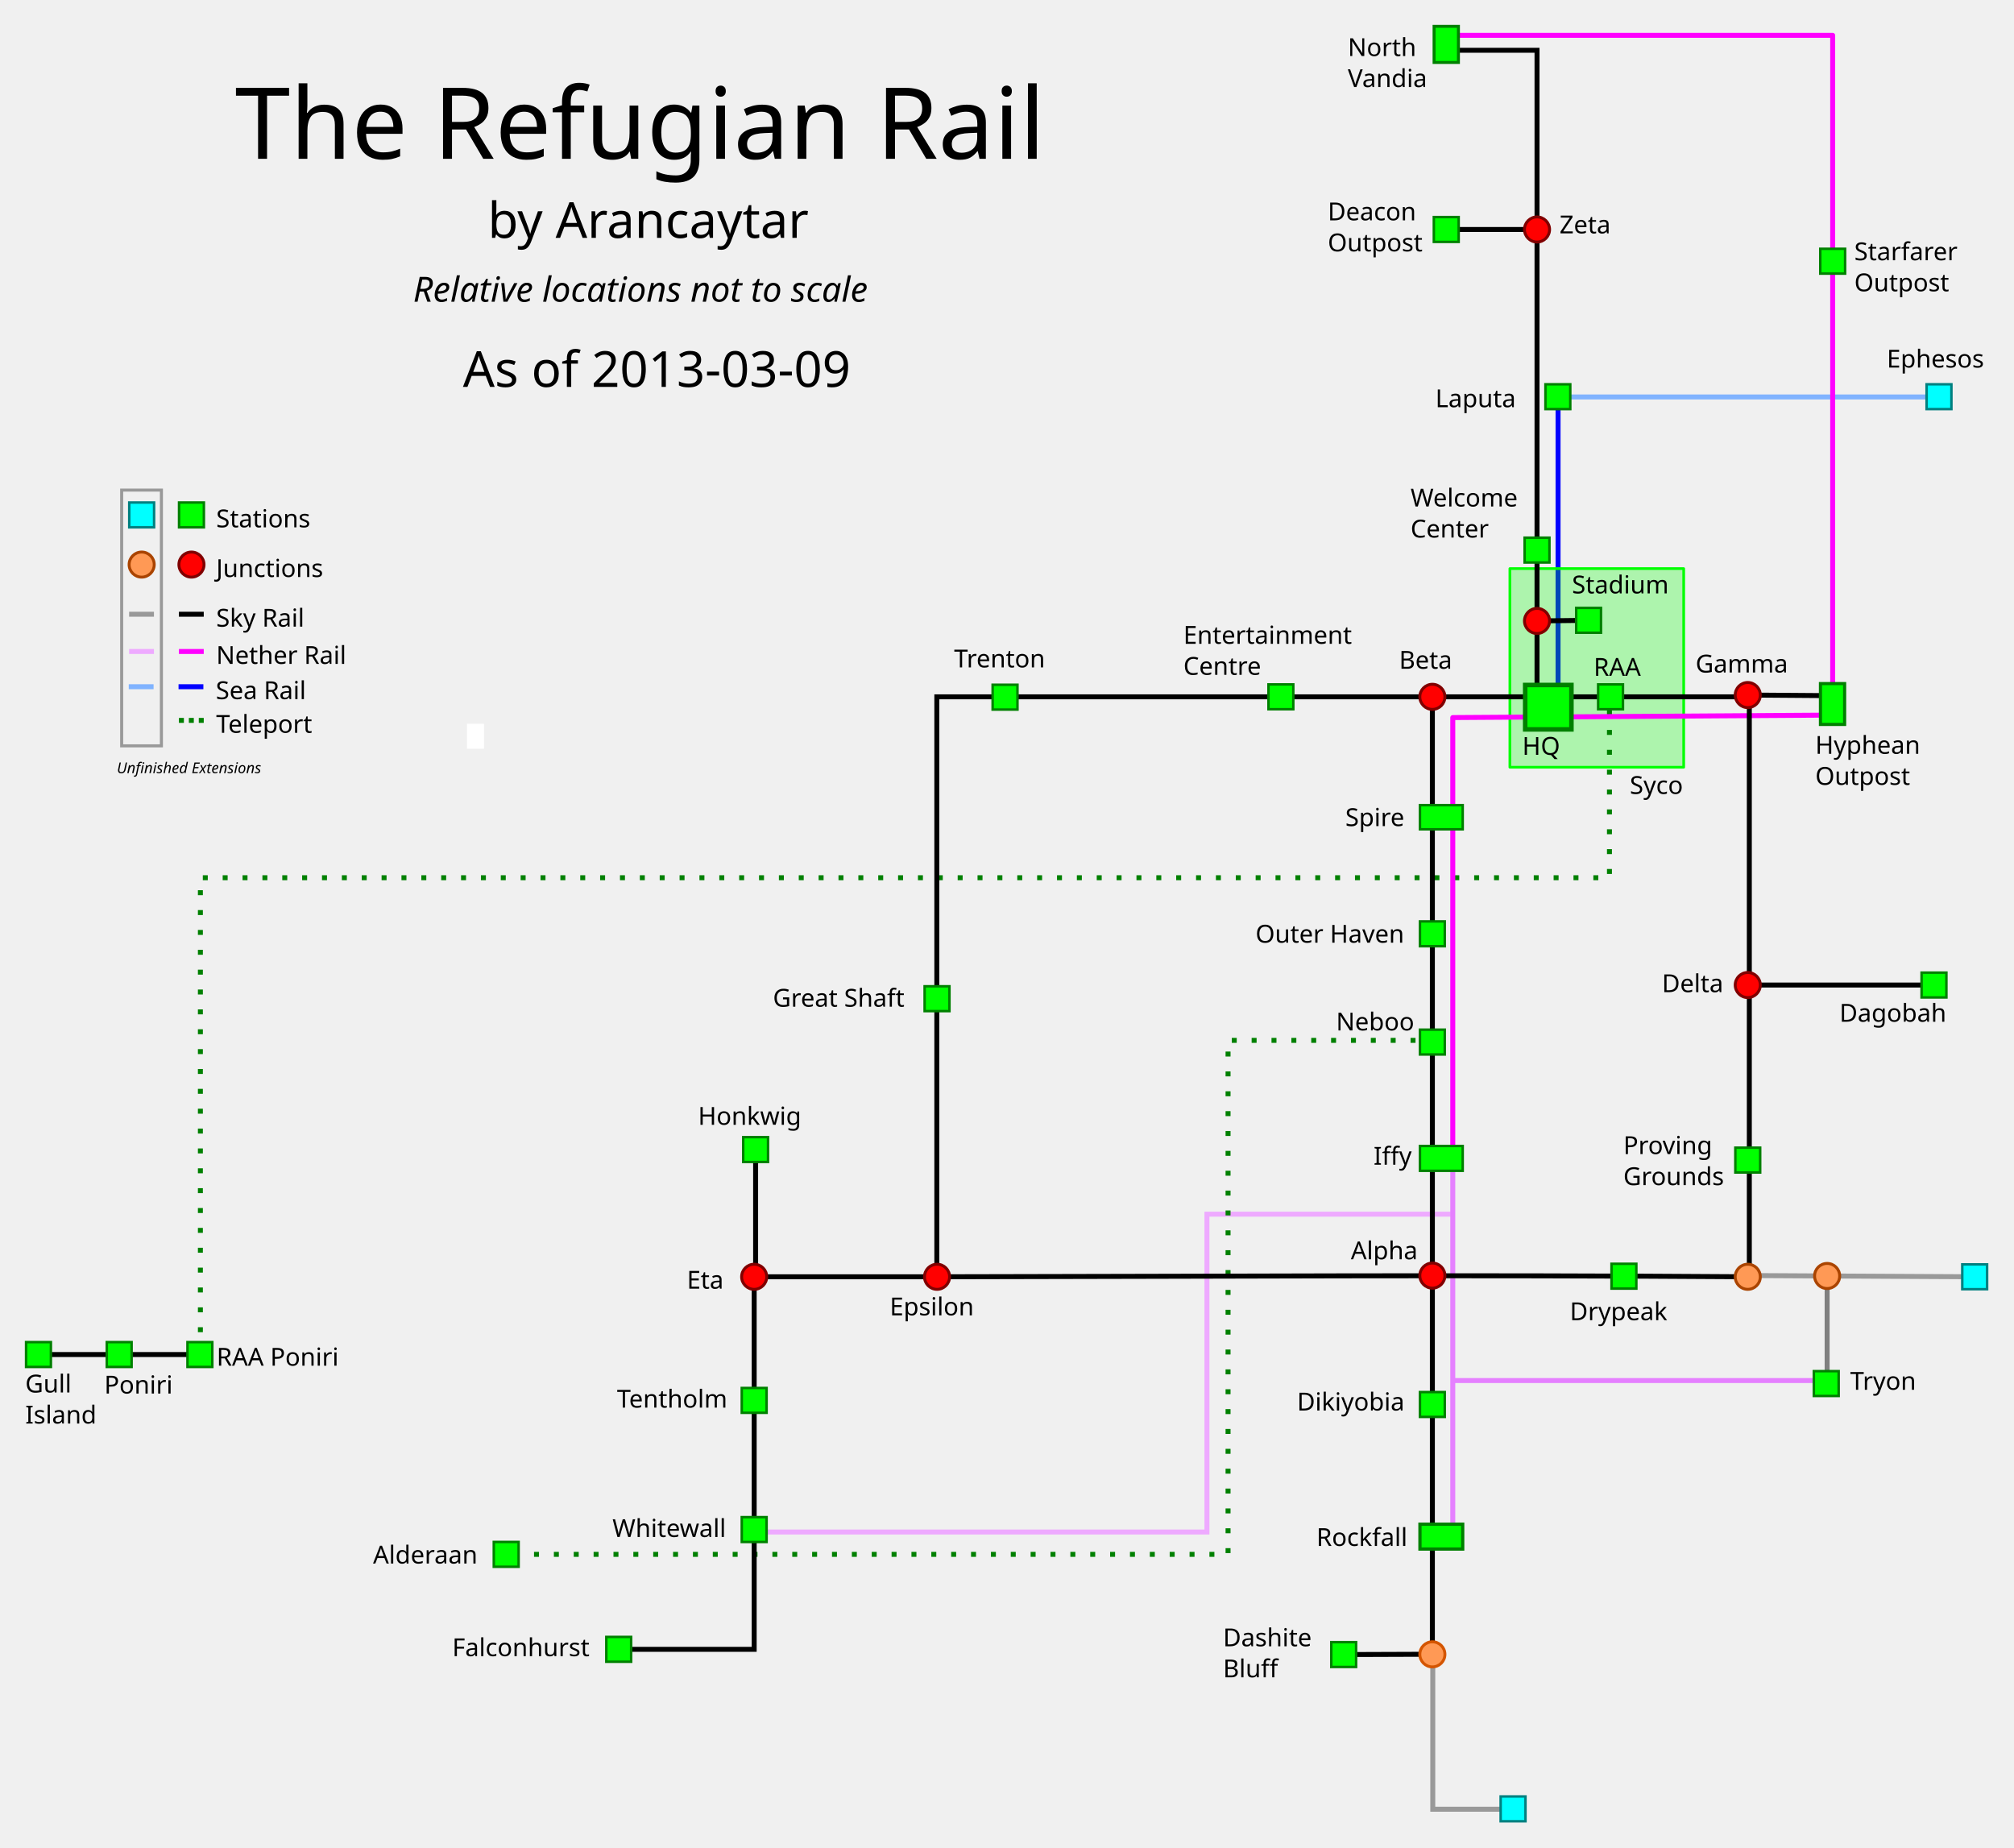
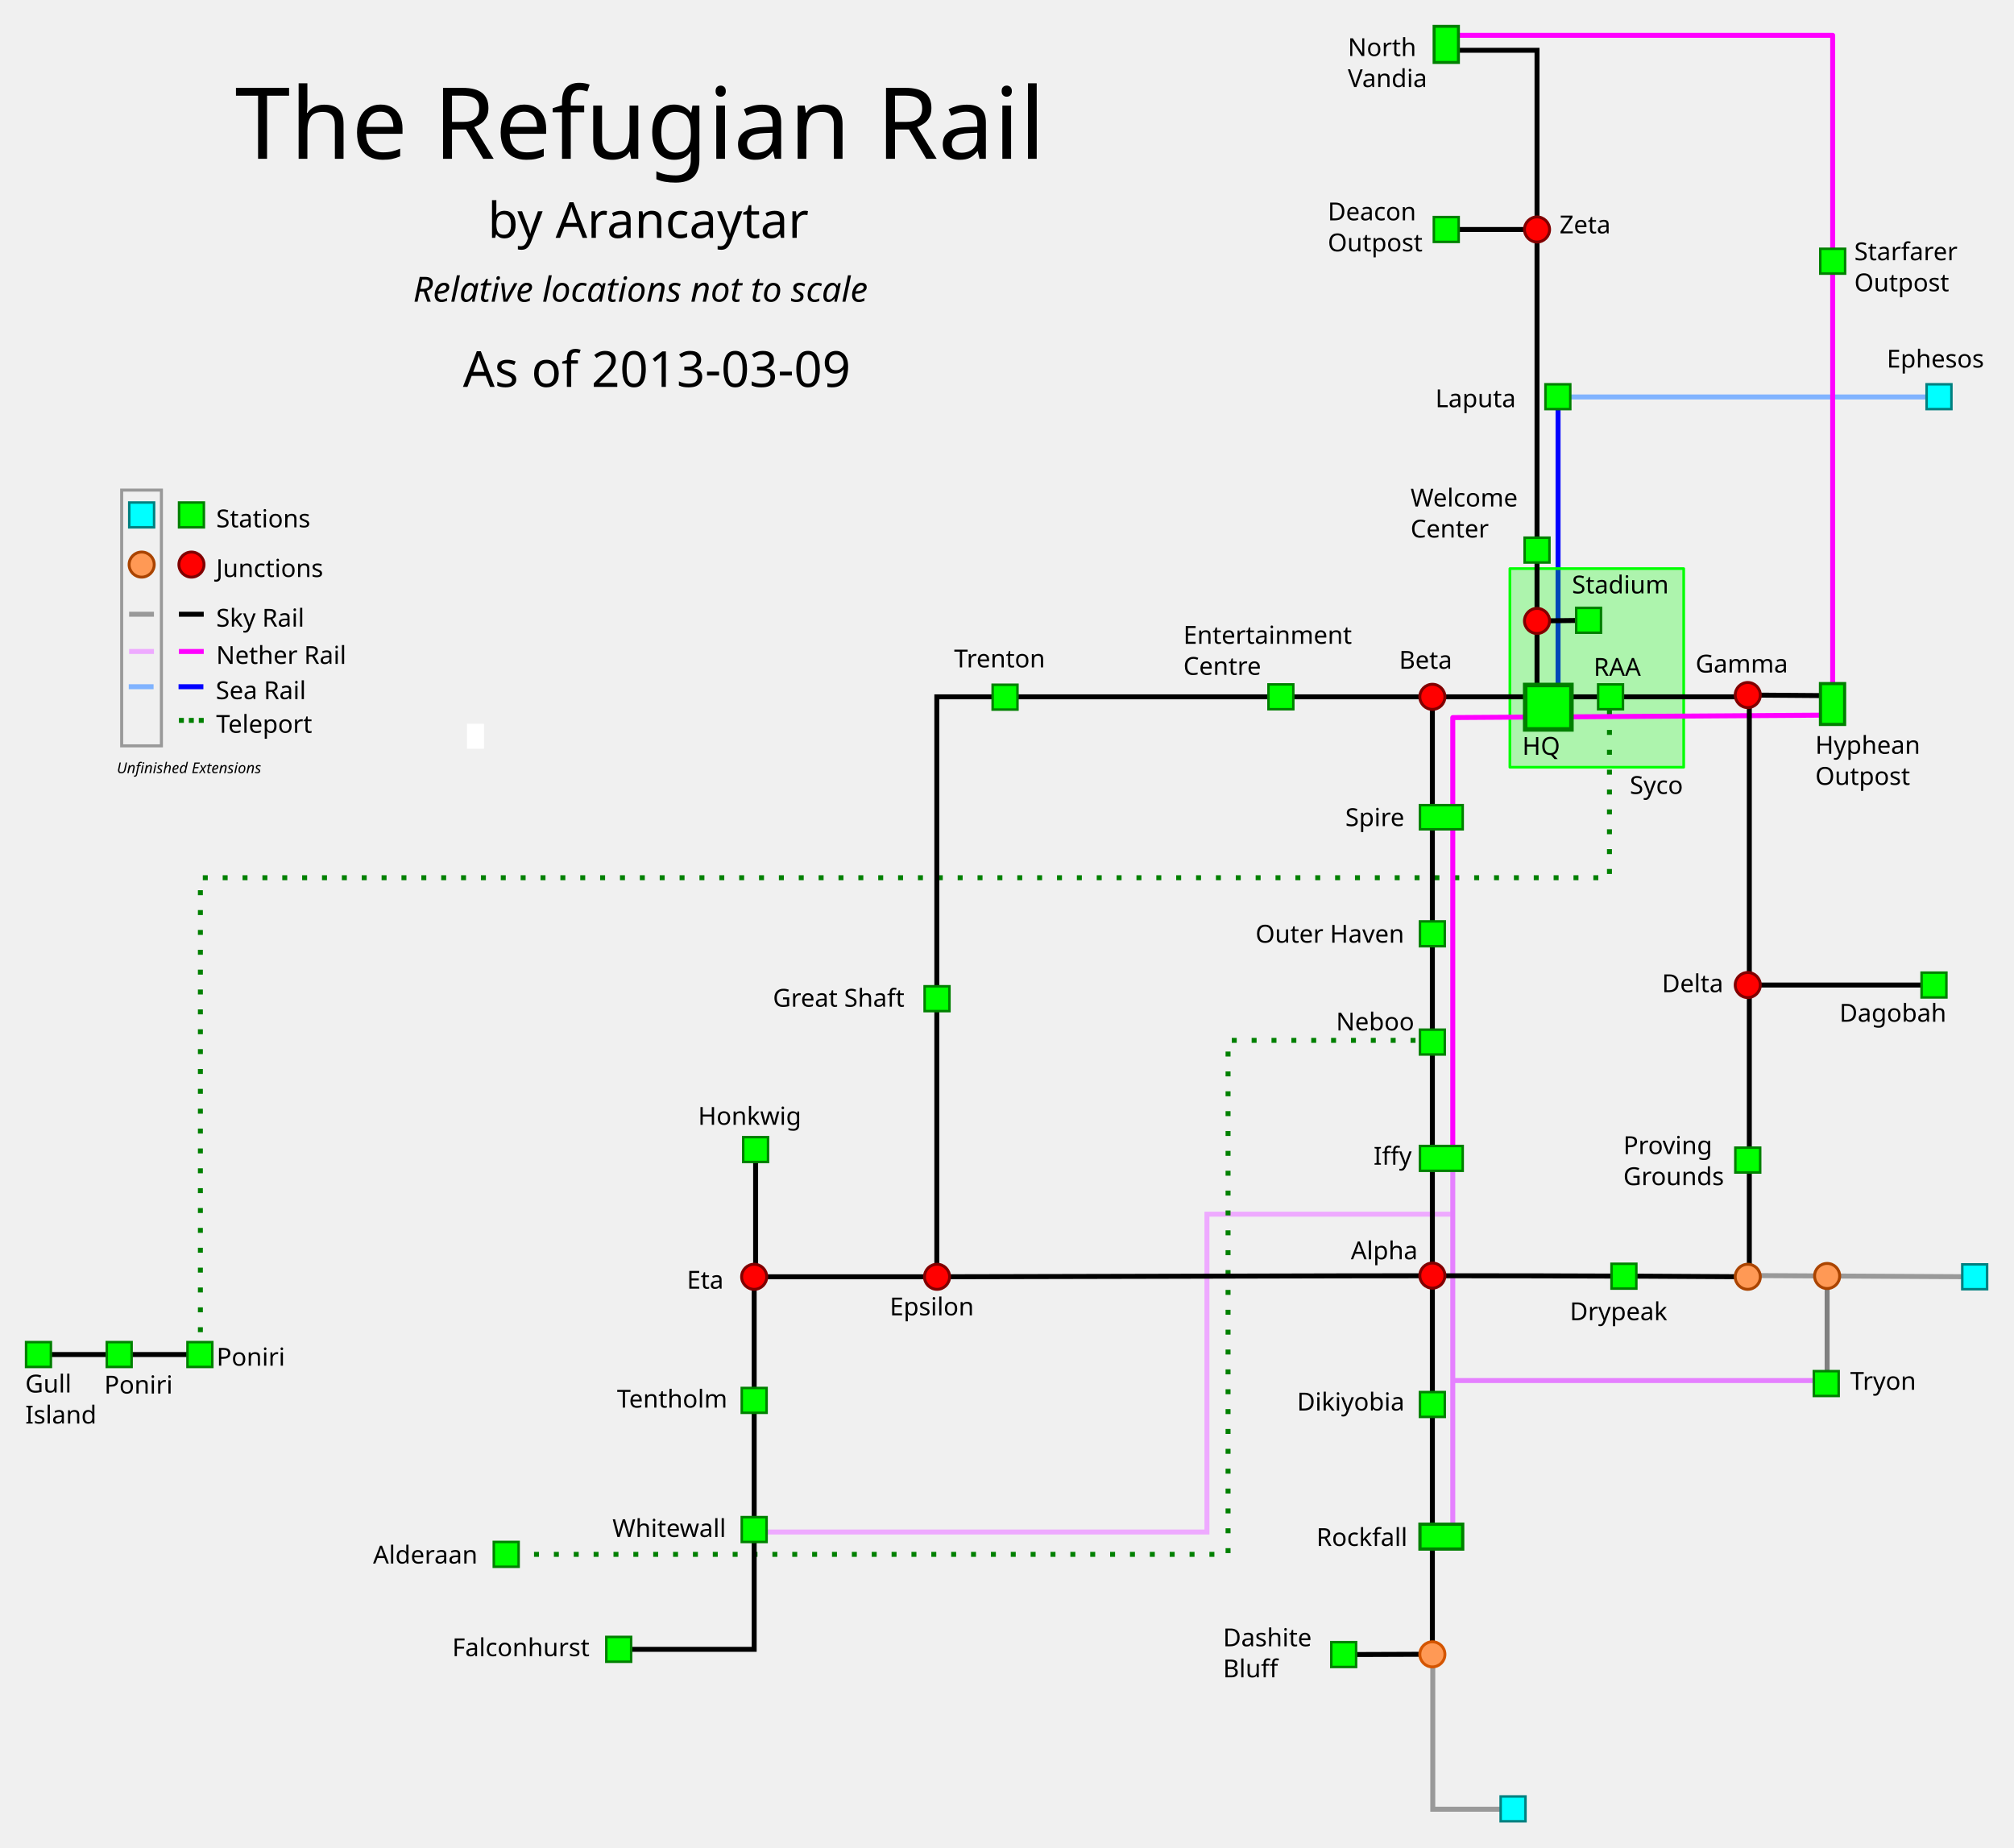
<svg xmlns="http://www.w3.org/2000/svg" width="811.079" height="743.987" id="svg2" version="1.1">
  <defs id="defs4" />
  <g id="layer1" transform="translate(168.2735,77.55351)">
    <path style="fill:#5599ff;stroke:#80b3ff;stroke-width:2;stroke-linecap:butt;stroke-linejoin:miter;stroke-opacity:1" d="m 685.522,155.116 -153.172,0" id="path3273" transform="translate(-73.16398,-72.80351)" />
    <path style="fill:none;stroke:#0000ff;stroke-width:2;stroke-linecap:butt;stroke-linejoin:miter;stroke-opacity:1" d="m 532.35,155.116 0,125.764" id="path3253" transform="translate(-73.16398,-72.80351)" />
    <path style="fill:none;stroke:#808080;stroke-width:2;stroke-linecap:butt;stroke-linejoin:miter;stroke-opacity:1" d="m 640.713,509.123 0,43.362" id="path3185" transform="translate(-73.16398,-72.80351)" />
    <path style="fill:none;stroke:#eeaaff;stroke-width:2;stroke-linecap:butt;stroke-linejoin:miter;stroke-opacity:1" d="m 479.95,474.237 -99,0 0,128 -182.023,0" id="path5594" transform="translate(-63.16398,-62.80351)" />
    <path style="fill:none;stroke:#e580ff;stroke-width:2;stroke-linecap:butt;stroke-linejoin:miter;stroke-opacity:1" d="m 629.95,541.237 -150,0" id="path5592" transform="translate(-63.16398,-62.80351)" />
    <path style="fill:none;stroke:#e580ff;stroke-width:2;stroke-linecap:butt;stroke-linejoin:miter;stroke-opacity:1" d="m 479.95,454.237 0,150" id="path5590" transform="translate(-63.16398,-62.80351)" />
    <rect style="fill:#00ff00;fill-opacity:0.28;stroke:#00ff00;stroke-width:1.08;stroke-linecap:butt;stroke-linejoin:round;stroke-miterlimit:4;stroke-opacity:1;stroke-dasharray:none;stroke-dashoffset:0" id="rect5544" width="70" height="80" x="439.786" y="151.434" />
    <path style="fill:none;stroke:#008000;stroke-width:2;stroke-linecap:butt;stroke-linejoin:miter;stroke-miterlimit:4;stroke-opacity:1;stroke-dasharray:2, 6;stroke-dashoffset:0" d="m -24.407,529.762 0,-191.025 567.459,0 0,-74.5" id="path5542" transform="translate(-63.16398,-62.80351)" />
    <path style="fill:none;stroke:#ff00ff;stroke-width:2;stroke-linecap:butt;stroke-linejoin:round;stroke-opacity:1" d="m 479.95,449.237 0,-175 153,-1 0,-273.75 -155.512,0" id="path5536" transform="translate(-63.16398,-62.80351)" />
    <path style="fill:none;stroke:#008000;stroke-width:2;stroke-linecap:butt;stroke-linejoin:miter;stroke-miterlimit:4;stroke-opacity:1;stroke-dasharray:2, 6;stroke-dashoffset:0" d="m 472.95,404.237 -83.497,0 0,207 -290.702,0" id="path5538" transform="translate(-63.16398,-62.80351)" />
    <path style="fill:none;stroke:#000000;stroke-width:2;stroke-linecap:butt;stroke-linejoin:miter;stroke-opacity:1" d="m -87.773,467.957 -65,0" id="path5473" />
    <path style="fill:none;stroke:#000000;stroke-width:2;stroke-linecap:butt;stroke-linejoin:miter;stroke-opacity:1" d="m 136.03,436.548 0,-51.139" id="path4291" />
    <path style="fill:none;stroke:#000000;stroke-width:2;stroke-linecap:butt;stroke-linejoin:miter;stroke-opacity:1" d="m 209.09,436.648 -73.641,0 0,150.034 -54.548,0" id="path4271" />
    <path style="fill:none;stroke:#999999;stroke-width:2;stroke-linecap:butt;stroke-linejoin:miter;stroke-opacity:1" d="m 535.583,436.143 91.393,0.505" id="path4206" />
    <path style="fill:none;stroke:#999999;stroke-width:2;stroke-linecap:butt;stroke-linejoin:miter;stroke-opacity:1" d="m 440.995,651.079 -32.262,0 0,-62.629" id="path4204" />
    <path style="fill:none;stroke:#000000;stroke-width:2;stroke-linecap:butt;stroke-linejoin:miter;stroke-opacity:1" d="m 408.571,588.664 -35.714,0.126" id="path4175" />
    <path style="fill:none;stroke:#000000;stroke-width:2;stroke-linecap:butt;stroke-linejoin:miter;stroke-opacity:1" d="m 450.714,14.87 -36.552,0" id="path4102" />
    <path style="fill:none;stroke:#000000;stroke-width:2;stroke-linecap:butt;stroke-linejoin:miter;stroke-opacity:1" d="m 450.714,172.514 20.774,-0.248" id="path4039" />
    <path style="fill:none;stroke:#000000;stroke-width:2;stroke-linecap:butt;stroke-linejoin:miter;stroke-opacity:1" d="m 450.714,203.076 c 0,-102.619 0,-157.761 0,-260.38 -12.184,0 -24.368,0 -36.552,0" id="path4019" />
    <path style="fill:none;stroke:#000000;stroke-width:2;stroke-linecap:butt;stroke-linejoin:miter;stroke-opacity:1" d="m 535.583,319.148 75,0" id="path3981" />
    <path style="fill:none;stroke:#000000;stroke-width:2;stroke-linecap:butt;stroke-linejoin:miter;stroke-opacity:1" d="m 408.571,436.169 0,152.53" id="path3917" />
    <path style="fill:none;stroke:#000000;stroke-width:2;stroke-linecap:butt;stroke-linejoin:miter;stroke-opacity:1" d="m 535.583,202.362 34.143,0.252" id="path3894" />
    <path style="fill:none;stroke:#000000;stroke-width:2;stroke-linecap:butt;stroke-linejoin:miter;stroke-opacity:1" d="m 408.571,203.076 c 0,77.698 0,155.395 0,233.093" id="path3788" />
    <rect style="fill:#000000;stroke:#ffffff;stroke-width:4;stroke-linecap:butt;stroke-linejoin:miter;stroke-miterlimit:4;stroke-opacity:1;stroke-dasharray:none" id="rect3005" width="2.857" height="6.071" x="21.786" y="215.934" />
    <path style="fill:none;stroke:#000000;stroke-width:2;stroke-linecap:butt;stroke-linejoin:miter;stroke-miterlimit:4;stroke-opacity:1" d="m 209.007,203.076 c 121.874,0 205.333,0 327.207,0 0,77.857 0,155.714 0,233.571 -121.873,-0.839 -205.333,-0.164 -327.207,0 0,-77.857 0,-155.714 0,-233.571 z" id="rect3781" />
    <path style="fill:#ff0000;stroke:#800000;stroke-width:2;stroke-linecap:butt;stroke-linejoin:miter;stroke-miterlimit:4;stroke-opacity:1;stroke-dasharray:none" id="path3783" d="m 104.286,202.362 c 0,4.734 -3.838,8.571 -8.571,8.571 -4.734,0 -8.571,-3.838 -8.571,-8.571 0,-4.734 3.838,-8.571 8.571,-8.571 4.734,0 8.571,3.838 8.571,8.571 z" transform="matrix(0.5895522,0,0,0.5895522,352.1429,83.7734)" />
    <path style="fill:#ff0000;stroke:#800000;stroke-width:2;stroke-linecap:butt;stroke-linejoin:miter;stroke-miterlimit:4;stroke-opacity:1;stroke-dasharray:none" id="path3783-8" d="m 104.286,202.362 c 0,4.734 -3.838,8.571 -8.571,8.571 -4.734,0 -8.571,-3.838 -8.571,-8.571 0,-4.734 3.838,-8.571 8.571,-8.571 4.734,0 8.571,3.838 8.571,8.571 z" transform="matrix(0.5895522,0,0,0.5895522,352.1429,316.866)" />
    <path style="fill:#ff0000;stroke:#800000;stroke-width:2;stroke-linecap:butt;stroke-linejoin:miter;stroke-miterlimit:4;stroke-opacity:1;stroke-dasharray:none" id="path3783-7" d="m 104.286,202.362 c 0,4.734 -3.838,8.571 -8.571,8.571 -4.734,0 -8.571,-3.838 -8.571,-8.571 0,-4.734 3.838,-8.571 8.571,-8.571 4.734,0 8.571,3.838 8.571,8.571 z" transform="matrix(0.5895522,0,0,0.5895522,479.1544,83.05912)" />
    <path style="fill:#ff9955;stroke:#aa4400;stroke-width:2;stroke-linecap:butt;stroke-linejoin:miter;stroke-miterlimit:4;stroke-opacity:1;stroke-dasharray:none" id="path3783-4" d="m 104.286,202.362 c 0,4.734 -3.838,8.571 -8.571,8.571 -4.734,0 -8.571,-3.838 -8.571,-8.571 0,-4.734 3.838,-8.571 8.571,-8.571 4.734,0 8.571,3.838 8.571,8.571 z" transform="matrix(0.5895522,0,0,0.5895522,479.1544,317.3448)" />
    <path style="fill:#ff0000;stroke:#800000;stroke-width:2;stroke-linecap:butt;stroke-linejoin:miter;stroke-miterlimit:4;stroke-opacity:1;stroke-dasharray:none" id="path3783-5" d="m 104.286,202.362 c 0,4.734 -3.838,8.571 -8.571,8.571 -4.734,0 -8.571,-3.838 -8.571,-8.571 0,-4.734 3.838,-8.571 8.571,-8.571 4.734,0 8.571,3.838 8.571,8.571 z" transform="matrix(0.5895522,0,0,0.5895522,152.6618,317.3448)" />
    <text xml:space="preserve" style="font-size:40px;font-style:normal;font-weight:normal;line-height:125%;letter-spacing:0px;word-spacing:0px;fill:#000000;fill-opacity:1;stroke:none;font-family:Sans" x="392.444" y="221.512" id="text3829">
      <tspan id="tspan3831" x="392.444" y="221.512" />
    </text>
    <text xml:space="preserve" style="font-size:20px;font-style:normal;font-weight:normal;line-height:125%;letter-spacing:0px;word-spacing:0px;fill:#000000;fill-opacity:1;stroke:none;font-family:Sans" x="375.741" y="429.601" id="text3833">
      <tspan id="tspan3835" x="375.741" y="429.601" style="font-size:10px">Alpha</tspan>
    </text>
    <text xml:space="preserve" style="font-size:20px;font-style:normal;font-weight:normal;line-height:125%;letter-spacing:0px;word-spacing:0px;fill:#000000;fill-opacity:1;stroke:none;font-family:Sans" x="395.173" y="191.772" id="text3833-6">
      <tspan id="tspan3835-5" x="395.173" y="191.772" style="font-size:10px">Beta</tspan>
    </text>
    <text xml:space="preserve" style="font-size:20px;font-style:normal;font-weight:normal;line-height:125%;letter-spacing:0px;word-spacing:0px;fill:#000000;fill-opacity:1;stroke:none;font-family:Sans" x="514.57" y="193.288" id="text3833-8">
      <tspan id="tspan3835-0" x="514.57" y="193.288" style="font-size:10px">Gamma</tspan>
    </text>
    <text xml:space="preserve" style="font-size:20px;font-style:normal;font-weight:normal;line-height:125%;letter-spacing:0px;word-spacing:0px;fill:#000000;fill-opacity:1;stroke:none;font-family:Sans" x="501.01" y="322.024" id="text3833-1">
      <tspan id="tspan3835-1" x="501.01" y="322.024" style="font-size:10px">Delta</tspan>
    </text>
    <path style="fill:#ff0000;stroke:#800000;stroke-width:2;stroke-linecap:butt;stroke-linejoin:miter;stroke-miterlimit:4;stroke-opacity:1;stroke-dasharray:none" id="path3783-7-7" d="m 104.286,202.362 c 0,4.734 -3.838,8.571 -8.571,8.571 -4.734,0 -8.571,-3.838 -8.571,-8.571 0,-4.734 3.838,-8.571 8.571,-8.571 4.734,0 8.571,3.838 8.571,8.571 z" transform="matrix(0.5895522,0,0,0.5895522,479.1544,199.8448)" />
    <text xml:space="preserve" style="font-size:20px;font-style:normal;font-weight:normal;line-height:125%;letter-spacing:0px;word-spacing:0px;fill:#000000;fill-opacity:1;stroke:none;font-family:Sans" x="190.044" y="452.177" id="text3833-0">
      <tspan id="tspan3835-59" x="190.044" y="452.177" style="font-size:10px">Epsilon</tspan>
    </text>
    <rect style="fill:#00ff00;stroke:#008000;stroke-width:1;stroke-linecap:butt;stroke-linejoin:miter;stroke-miterlimit:4;stroke-opacity:1;stroke-dasharray:none" id="rect3925-6" width="10" height="10" x="403.571" y="293.522" />
    <rect style="fill:#00ff00;stroke:#008000;stroke-width:1;stroke-linecap:butt;stroke-linejoin:miter;stroke-miterlimit:4;stroke-opacity:1;stroke-dasharray:none" id="rect3925-68" width="10" height="10" x="403.571" y="337.123" />
    <rect style="fill:#00ff00;stroke:#008000;stroke-width:1;stroke-linecap:butt;stroke-linejoin:miter;stroke-miterlimit:4;stroke-opacity:1;stroke-dasharray:none" id="rect3925-0" width="10" height="10" x="480.714" y="431.409" />
    <rect style="fill:#00ff00;stroke:#008000;stroke-width:1;stroke-linecap:butt;stroke-linejoin:miter;stroke-miterlimit:4;stroke-opacity:1;stroke-dasharray:none" id="rect3925-1-5" width="10" height="10" x="605.583" y="314.148" />
    <path style="fill:#ff0000;stroke:#800000;stroke-width:2;stroke-linecap:butt;stroke-linejoin:miter;stroke-miterlimit:4;stroke-opacity:1;stroke-dasharray:none" id="path3783-2" d="m 104.286,202.362 c 0,4.734 -3.838,8.571 -8.571,8.571 -4.734,0 -8.571,-3.838 -8.571,-8.571 0,-4.734 3.838,-8.571 8.571,-8.571 4.734,0 8.571,3.838 8.571,8.571 z" transform="matrix(0.5895522,0,0,0.5895522,394.2857,53.2114)" />
    <rect style="fill:#00ff00;stroke:#008000;stroke-width:1;stroke-linecap:butt;stroke-linejoin:miter;stroke-miterlimit:4;stroke-opacity:1;stroke-dasharray:none" id="rect3925-9" width="10" height="10" x="466.489" y="167.267" />
    <rect style="fill:#00ff00;stroke:#008000;stroke-width:1;stroke-linecap:butt;stroke-linejoin:miter;stroke-miterlimit:4;stroke-opacity:1;stroke-dasharray:none" id="rect3925-8" width="10" height="10" x="445.714" y="138.982" />
    <path style="fill:#ff0000;stroke:#800000;stroke-width:2;stroke-linecap:butt;stroke-linejoin:miter;stroke-miterlimit:4;stroke-opacity:1;stroke-dasharray:none" id="path3783-2-4" d="m 104.286,202.362 c 0,4.734 -3.838,8.571 -8.571,8.571 -4.734,0 -8.571,-3.838 -8.571,-8.571 0,-4.734 3.838,-8.571 8.571,-8.571 4.734,0 8.571,3.838 8.571,8.571 z" transform="matrix(0.5895522,0,0,0.5895522,394.2857,-104.4331)" />
    <rect style="fill:#00ff00;stroke:#008000;stroke-width:1;stroke-linecap:butt;stroke-linejoin:miter;stroke-miterlimit:4;stroke-opacity:1;stroke-dasharray:none" id="rect3925-8-2-8" width="10" height="10" x="409.163" y="9.87" />
    <rect style="fill:#00ff00;stroke:#008000;stroke-width:1;stroke-linecap:butt;stroke-linejoin:miter;stroke-miterlimit:4;stroke-opacity:1;stroke-dasharray:none" id="rect3925-8-2-2" width="10" height="10" x="475.328" y="198.076" />
    <rect style="fill:#00ff00;stroke:#008000;stroke-width:1;stroke-linecap:butt;stroke-linejoin:miter;stroke-miterlimit:4;stroke-opacity:1;stroke-dasharray:none" id="rect3925-8-9" width="10" height="10" x="454.107" y="77.208" />
    <path style="fill:#ff9955;stroke:#d45500;stroke-width:2;stroke-linecap:butt;stroke-linejoin:miter;stroke-miterlimit:4;stroke-opacity:1;stroke-dasharray:none" id="path3783-8-8" d="m 104.286,202.362 c 0,4.734 -3.838,8.571 -8.571,8.571 -4.734,0 -8.571,-3.838 -8.571,-8.571 0,-4.734 3.838,-8.571 8.571,-8.571 4.734,0 8.571,3.838 8.571,8.571 z" transform="matrix(0.5895522,0,0,0.5895522,352.1429,469.3991)" />
    <rect style="fill:#00ff00;stroke:#008000;stroke-width:1;stroke-linecap:butt;stroke-linejoin:miter;stroke-miterlimit:4;stroke-opacity:1;stroke-dasharray:none" id="rect3925-0-0" width="10" height="10" x="367.857" y="583.791" />
    <rect style="fill:#00ffff;stroke:#008080;stroke-width:1;stroke-linecap:butt;stroke-linejoin:miter;stroke-miterlimit:4;stroke-opacity:1;stroke-dasharray:none" id="rect3925-0-6" width="10" height="10" x="436.071" y="645.934" />
    <rect style="fill:#00ff00;stroke:#008000;stroke-width:1;stroke-linecap:butt;stroke-linejoin:miter;stroke-miterlimit:4;stroke-opacity:1;stroke-dasharray:none" id="rect3925-7-6" width="10" height="10" x="403.571" y="483.076" />
    <rect style="fill:#00ff00;stroke:#008000;stroke-width:1;stroke-linecap:butt;stroke-linejoin:miter;stroke-miterlimit:4;stroke-opacity:1;stroke-dasharray:none" id="rect3925-7-4" width="10" height="10" x="342.569" y="198.076" />
    <rect style="fill:#00ffff;stroke:#008080;stroke-width:1;stroke-linecap:butt;stroke-linejoin:miter;stroke-miterlimit:4;stroke-opacity:1;stroke-dasharray:none" id="rect3925-0-6-6" width="10" height="10" x="621.976" y="431.648" />
    <path style="fill:#ff0000;stroke:#800000;stroke-width:2;stroke-linecap:butt;stroke-linejoin:miter;stroke-miterlimit:4;stroke-opacity:1;stroke-dasharray:none" id="path3783-5-9" d="m 104.286,202.362 c 0,4.734 -3.838,8.571 -8.571,8.571 -4.734,0 -8.571,-3.838 -8.571,-8.571 0,-4.734 3.838,-8.571 8.571,-8.571 4.734,0 8.571,3.838 8.571,8.571 z" transform="matrix(0.5895522,0,0,0.5895522,79.02108,317.3448)" />
    <rect style="fill:#00ff00;stroke:#008000;stroke-width:1;stroke-linecap:butt;stroke-linejoin:miter;stroke-miterlimit:4;stroke-opacity:1;stroke-dasharray:none" id="rect3925-7-5" width="10" height="10" x="131.03" y="380.409" />
    <rect style="fill:#00ff00;stroke:#008000;stroke-width:1;stroke-linecap:butt;stroke-linejoin:miter;stroke-miterlimit:4;stroke-opacity:1;stroke-dasharray:none" id="rect3925-7-51" width="10" height="10" x="130.45" y="481.424" />
    <rect style="fill:#00ff00;stroke:#008000;stroke-width:1;stroke-linecap:butt;stroke-linejoin:miter;stroke-miterlimit:4;stroke-opacity:1;stroke-dasharray:none" id="rect3925-7-2" width="10" height="10" x="130.45" y="533.447" />
    <rect style="fill:#00ff00;stroke:#008000;stroke-width:1;stroke-linecap:butt;stroke-linejoin:miter;stroke-miterlimit:4;stroke-opacity:1;stroke-dasharray:none" id="rect3925-7-2-4" width="10" height="10" x="75.901" y="581.682" />
    <text xml:space="preserve" style="font-size:20px;font-style:normal;font-weight:normal;line-height:125%;letter-spacing:0px;word-spacing:0px;fill:#000000;fill-opacity:1;stroke:none;font-family:Sans" x="464.786" y="161.434" id="text3833-0-3">
      <tspan id="tspan3835-59-0" x="464.786" y="161.434" style="font-size:10px">Stadium</tspan>
    </text>
    <text xml:space="preserve" style="font-size:20px;font-style:normal;font-weight:normal;line-height:125%;letter-spacing:0px;word-spacing:0px;fill:#000000;fill-opacity:1;stroke:none;font-family:Sans" x="399.786" y="126.434" id="text3833-0-7">
      <tspan id="tspan3835-59-00" x="399.786" y="126.434" style="font-size:10px">Welcome</tspan>
      <tspan x="399.786" y="138.934" style="font-size:10px" id="tspan4382">Center</tspan>
    </text>
    <text xml:space="preserve" style="font-size:20px;font-style:normal;font-weight:normal;line-height:125%;letter-spacing:0px;word-spacing:0px;fill:#000000;fill-opacity:1;stroke:none;font-family:Sans" x="409.786" y="86.434" id="text3833-0-22">
      <tspan id="tspan3835-59-2" x="409.786" y="86.434" style="font-size:10px">Laputa</tspan>
    </text>
    <text xml:space="preserve" style="font-size:20px;font-style:normal;font-weight:normal;line-height:125%;letter-spacing:0px;word-spacing:0px;fill:#000000;fill-opacity:1;stroke:none;font-family:Sans" x="444.786" y="226.434" id="text3833-0-32">
      <tspan x="444.786" y="226.434" style="font-size:10px" id="tspan4402">HQ</tspan>
    </text>
    <text xml:space="preserve" style="font-size:20px;font-style:normal;font-weight:normal;line-height:125%;letter-spacing:0px;word-spacing:0px;fill:#000000;fill-opacity:1;stroke:none;font-family:Sans" x="308.288" y="181.72" id="text3833-0-6">
      <tspan id="tspan3835-59-4" x="308.288" y="181.72" style="font-size:10px">Entertainment</tspan>
      <tspan x="308.288" y="194.22" style="font-size:10px" id="tspan4422">Centre</tspan>
    </text>
    <text xml:space="preserve" style="font-size:20px;font-style:normal;font-weight:normal;line-height:125%;letter-spacing:0px;word-spacing:0px;fill:#000000;fill-opacity:1;stroke:none;font-family:Sans" x="373.512" y="255.131" id="text3833-0-9">
      <tspan id="tspan3835-59-90" x="373.512" y="255.131" style="font-size:10px">Spire</tspan>
    </text>
    <text xml:space="preserve" style="font-size:20px;font-style:normal;font-weight:normal;line-height:125%;letter-spacing:0px;word-spacing:0px;fill:#000000;fill-opacity:1;stroke:none;font-family:Sans" x="337.336" y="302.091" id="text3833-0-5">
      <tspan id="tspan3835-59-6" x="337.336" y="302.091" style="font-size:10px">Outer Haven</tspan>
    </text>
    <text xml:space="preserve" style="font-size:20px;font-style:normal;font-weight:normal;line-height:125%;letter-spacing:0px;word-spacing:0px;fill:#000000;fill-opacity:1;stroke:none;font-family:Sans" x="369.786" y="337.434" id="text3833-0-63">
      <tspan id="tspan3835-59-71" x="369.786" y="337.434" style="font-size:10px">Neboo</tspan>
    </text>
    <text xml:space="preserve" style="font-size:20px;font-style:normal;font-weight:normal;line-height:125%;letter-spacing:0px;word-spacing:0px;fill:#000000;fill-opacity:1;stroke:none;font-family:Sans" x="384.876" y="391.502" id="text3833-0-8">
      <tspan id="tspan3835-59-93" x="384.876" y="391.502" style="font-size:10px">Iffy</tspan>
    </text>
    <text xml:space="preserve" style="font-size:20px;font-style:normal;font-weight:normal;line-height:125%;letter-spacing:0px;word-spacing:0px;fill:#000000;fill-opacity:1;stroke:none;font-family:Sans" x="354.066" y="490.497" id="text3833-0-53">
      <tspan id="tspan3835-59-28" x="354.066" y="490.497" style="font-size:10px">Dikiyobia</tspan>
    </text>
    <text xml:space="preserve" style="font-size:20px;font-style:normal;font-weight:normal;line-height:125%;letter-spacing:0px;word-spacing:0px;fill:#000000;fill-opacity:1;stroke:none;font-family:Sans" x="361.895" y="545.045" id="text3833-0-4">
      <tspan id="tspan3835-59-98" x="361.895" y="545.045" style="font-size:10px">Rockfall</tspan>
    </text>
    <text xml:space="preserve" style="font-size:20px;font-style:normal;font-weight:normal;line-height:125%;letter-spacing:0px;word-spacing:0px;fill:#000000;fill-opacity:1;stroke:none;font-family:Sans" x="324.267" y="585.451" id="text3833-0-632">
      <tspan id="tspan3835-59-1" x="324.267" y="585.451" style="font-size:10px">Dashite</tspan>
      <tspan x="324.267" y="597.951" style="font-size:10px" id="tspan4487">Bluff</tspan>
    </text>
    <text xml:space="preserve" style="font-size:20px;font-style:normal;font-weight:normal;line-height:125%;letter-spacing:0px;word-spacing:0px;fill:#000000;fill-opacity:1;stroke:none;font-family:Sans" x="366.441" y="11.18" id="text3833-0-66">
      <tspan id="tspan3835-59-03" x="366.441" y="11.18" style="font-size:10px">Deacon</tspan>
      <tspan x="366.441" y="23.68" style="font-size:10px" id="tspan4498">Outpost</tspan>
    </text>
    <text xml:space="preserve" style="font-size:20px;font-style:normal;font-weight:normal;line-height:125%;letter-spacing:0px;word-spacing:0px;fill:#000000;fill-opacity:1;stroke:none;font-family:Sans" x="374.522" y="-54.985" id="text3833-0-0">
      <tspan id="tspan3835-59-3" x="374.522" y="-54.985" style="font-size:10px">North</tspan>
      <tspan x="374.522" y="-42.485" style="font-size:10px" id="tspan4509">Vandia</tspan>
    </text>
    <text xml:space="preserve" style="font-size:20px;font-style:normal;font-weight:normal;line-height:125%;letter-spacing:0px;word-spacing:0px;fill:#000000;fill-opacity:1;stroke:none;font-family:Sans" x="562.768" y="226.036" id="text3833-0-24">
      <tspan id="tspan3835-59-21" x="562.768" y="226.036" style="font-size:10px">Hyphean</tspan>
      <tspan x="562.768" y="238.536" style="font-size:10px" id="tspan4520">Outpost</tspan>
    </text>
    <text xml:space="preserve" style="font-size:20px;font-style:normal;font-weight:normal;line-height:125%;letter-spacing:0px;word-spacing:0px;fill:#000000;fill-opacity:1;stroke:none;font-family:Sans" x="572.512" y="333.923" id="text3833-0-69">
      <tspan id="tspan3835-59-92" x="572.512" y="333.923" style="font-size:10px">Dagobah</tspan>
    </text>
    <text xml:space="preserve" style="font-size:20px;font-style:normal;font-weight:normal;line-height:125%;letter-spacing:0px;word-spacing:0px;fill:#000000;fill-opacity:1;stroke:none;font-family:Sans" x="463.92" y="454.131" id="text3833-0-49">
      <tspan id="tspan3835-59-5" x="463.92" y="454.131" style="font-size:10px">Drypeak</tspan>
    </text>
    <text xml:space="preserve" style="font-size:40px;font-style:normal;font-weight:normal;line-height:125%;letter-spacing:0px;word-spacing:0px;fill:#000000;fill-opacity:1;stroke:none;font-family:Sans" x="97.857" y="181.38" id="text4626" transform="translate(19.78571,-62.80351)">
      <tspan id="tspan4628" x="97.857" y="181.38" />
    </text>
    <text xml:space="preserve" style="font-size:20px;font-style:normal;font-weight:normal;line-height:125%;letter-spacing:0px;word-spacing:0px;fill:#000000;fill-opacity:1;stroke:none;font-family:Sans" x="108.357" y="441.434" id="text3833-0-497">
      <tspan id="tspan3835-59-8" x="108.357" y="441.434" style="font-size:10px">Eta</tspan>
    </text>
    <text xml:space="preserve" style="font-size:20px;font-style:normal;font-weight:normal;line-height:125%;letter-spacing:0px;word-spacing:0px;fill:#000000;fill-opacity:1;stroke:none;font-family:Sans" x="112.857" y="375.434" id="text3833-0-220">
      <tspan id="tspan3835-59-84" x="112.857" y="375.434" style="font-size:10px">Honkwig</tspan>
    </text>
    <text xml:space="preserve" style="font-size:20px;font-style:normal;font-weight:normal;line-height:125%;letter-spacing:0px;word-spacing:0px;fill:#000000;fill-opacity:1;stroke:none;font-family:Sans" x="80.2" y="489.338" id="text3833-0-35">
      <tspan id="tspan3835-59-54" x="80.2" y="489.338" style="font-size:10px">Tentholm</tspan>
    </text>
    <text xml:space="preserve" style="font-size:20px;font-style:normal;font-weight:normal;line-height:125%;letter-spacing:0px;word-spacing:0px;fill:#000000;fill-opacity:1;stroke:none;font-family:Sans" x="78.357" y="541.434" id="text3833-0-35-9">
      <tspan id="tspan3835-59-54-1" x="78.357" y="541.434" style="font-size:10px">Whitewall</tspan>
    </text>
    <text xml:space="preserve" style="font-size:20px;font-style:normal;font-weight:normal;line-height:125%;letter-spacing:0px;word-spacing:0px;fill:#000000;fill-opacity:1;stroke:none;font-family:Sans" x="13.857" y="589.434" id="text3833-0-35-3">
      <tspan id="tspan3835-59-54-7" x="13.857" y="589.434" style="font-size:10px">Falconhurst</tspan>
    </text>
    <text xml:space="preserve" style="font-size:20px;font-style:normal;font-weight:normal;line-height:125%;letter-spacing:0px;word-spacing:0px;fill:#000000;fill-opacity:1;stroke:none;font-family:Sans" x="459.786" y="16.434" id="text3833-0-35-5">
      <tspan id="tspan3835-59-54-3" x="459.786" y="16.434" style="font-size:10px">Zeta</tspan>
    </text>
    <text xml:space="preserve" style="font-size:20px;font-style:normal;font-weight:normal;line-height:125%;letter-spacing:0px;word-spacing:0px;fill:#000000;fill-opacity:1;stroke:none;font-family:Sans" x="473.523" y="194.614" id="text3833-0-32-7">
      <tspan x="473.523" y="194.614" style="font-size:10px" id="tspan4402-7">RAA</tspan>
    </text>
    <rect style="fill:#00ff00;stroke:#008000;stroke-width:1;stroke-linecap:butt;stroke-linejoin:miter;stroke-miterlimit:4;stroke-opacity:1;stroke-dasharray:none" id="rect3925-7-4-2" width="10" height="10" x="204.09" y="319.652" />
    <text xml:space="preserve" style="font-size:20px;font-style:normal;font-weight:normal;line-height:125%;letter-spacing:0px;word-spacing:0px;fill:#000000;fill-opacity:1;stroke:none;font-family:Sans" x="142.998" y="327.876" id="text3833-0-220-6">
      <tspan x="142.998" y="327.876" style="font-size:10px" id="tspan4995">Great Shaft</tspan>
    </text>
    <text xml:space="preserve" style="font-size:20px;font-style:normal;font-weight:normal;line-height:125%;letter-spacing:0px;word-spacing:0px;fill:#000000;fill-opacity:1;stroke:none;font-family:Sans" x="578.485" y="27.26" id="text3833-0-66-8">
      <tspan x="578.485" y="27.26" style="font-size:10px" id="tspan4498-6">Starfarer</tspan>
      <tspan x="578.485" y="39.76" style="font-size:10px" id="tspan5062">Outpost</tspan>
    </text>
    <rect style="fill:#00ff00;stroke:#008000;stroke-width:1;stroke-linecap:butt;stroke-linejoin:miter;stroke-miterlimit:4;stroke-opacity:1;stroke-dasharray:none" id="rect3925-1-5-5" width="10" height="10" x="530.583" y="384.648" />
    <text xml:space="preserve" style="font-size:20px;font-style:normal;font-weight:normal;line-height:125%;letter-spacing:0px;word-spacing:0px;fill:#000000;fill-opacity:1;stroke:none;font-family:Sans" x="485.459" y="387.228" id="text3833-0-49-2">
      <tspan id="tspan3835-59-5-2" x="485.459" y="387.228" style="font-size:10px">Proving</tspan>
      <tspan x="485.459" y="399.728" style="font-size:10px" id="tspan5202">Grounds</tspan>
    </text>
    <rect style="fill:#00ff00;stroke:#008000;stroke-width:1;stroke-linecap:butt;stroke-linejoin:miter;stroke-miterlimit:4;stroke-opacity:1;stroke-dasharray:none" id="rect3925-7-4-2-3" width="10" height="10" x="562.193" y="474.648" />
    <text xml:space="preserve" style="font-size:20px;font-style:normal;font-weight:normal;line-height:125%;letter-spacing:0px;word-spacing:0px;fill:#000000;fill-opacity:1;stroke:none;font-family:Sans" x="576.836" y="482.148" id="text3833-0-49-8">
      <tspan id="tspan3835-59-5-5" x="576.836" y="482.148" style="font-size:10px">Tryon</tspan>
    </text>
    <rect style="fill:#00ff00;stroke:#008000;stroke-width:1;stroke-linecap:butt;stroke-linejoin:miter;stroke-miterlimit:4;stroke-opacity:1;stroke-dasharray:none" id="rect3925-7-4-2-0" width="10" height="10" x="-92.773" y="462.957" />
    <text xml:space="preserve" style="font-size:20px;font-style:normal;font-weight:normal;line-height:125%;letter-spacing:0px;word-spacing:0px;fill:#000000;fill-opacity:1;stroke:none;font-family:Sans" x="-81.056" y="472.452" id="text3833-0-35-9-5">
-       <tspan id="tspan3835-59-54-1-0" x="-81.056" y="472.452" style="font-size:10px">RAA Poniri</tspan>
+       <tspan id="tspan3835-59-54-1-0" x="-81.056" y="472.452" style="font-size:10px">Poniri</tspan>
    </text>
    <text xml:space="preserve" style="font-size:20px;font-style:normal;font-weight:normal;line-height:125%;letter-spacing:0px;word-spacing:0px;fill:#000000;fill-opacity:1;stroke:none;font-family:Sans" x="-18.038" y="552.126" id="text3833-0-35-9-5-2">
      <tspan id="tspan3835-59-54-1-0-6" x="-18.038" y="552.126" style="font-size:10px">Alderaan</tspan>
    </text>
    <rect style="fill:#00ff00;stroke:#008000;stroke-width:1;stroke-linecap:butt;stroke-linejoin:miter;stroke-miterlimit:4;stroke-opacity:1;stroke-dasharray:none" id="rect3925-7-5-5" width="10" height="10" x="30.586" y="543.434" />
    <rect style="fill:#00ff00;stroke:#008000;stroke-width:1;stroke-linecap:butt;stroke-linejoin:miter;stroke-miterlimit:4;stroke-opacity:1;stroke-dasharray:none" id="rect3925-7-4-2-0-2" width="10" height="10" x="-125.273" y="462.957" />
    <rect style="fill:#00ff00;stroke:#008000;stroke-width:1;stroke-linecap:butt;stroke-linejoin:miter;stroke-miterlimit:4;stroke-opacity:1;stroke-dasharray:none" id="rect3925-7-4-2-0-9" width="10" height="10" x="-157.773" y="462.957" />
    <text xml:space="preserve" style="font-size:20px;font-style:normal;font-weight:normal;line-height:125%;letter-spacing:0px;word-spacing:0px;fill:#000000;fill-opacity:1;stroke:none;font-family:Sans" x="-126.284" y="483.665" id="text3833-0-35-9-5-6">
      <tspan id="tspan3835-59-54-1-0-2" x="-126.284" y="483.665" style="font-size:10px">Poniri</tspan>
    </text>
    <text xml:space="preserve" style="font-size:20px;font-style:normal;font-weight:normal;line-height:125%;letter-spacing:0px;word-spacing:0px;fill:#000000;fill-opacity:1;stroke:none;font-family:Sans" x="-158.103" y="483.246" id="text3833-0-35-9-5-7">
      <tspan id="tspan3835-59-54-1-0-3" x="-158.103" y="483.246" style="font-size:10px">Gull</tspan>
      <tspan x="-158.103" y="495.746" style="font-size:10px" id="tspan5530">Island</tspan>
    </text>
    <g id="g3397" transform="translate(-0.7071068,-8.485281)">
      <text id="text4540" y="-5.115" x="-72.946" style="font-size:40px;font-style:normal;font-weight:normal;line-height:125%;letter-spacing:0px;word-spacing:0px;fill:#000000;fill-opacity:1;stroke:none;font-family:Sans" xml:space="preserve">
        <tspan id="tspan4548" y="-5.115" x="-72.946">The Refugian Rail</tspan>
      </text>
      <text id="text4898" y="26.735" x="28.874" style="font-size:20px;font-style:normal;font-weight:normal;line-height:125%;letter-spacing:0px;word-spacing:0px;fill:#000000;fill-opacity:1;stroke:none;font-family:Sans" xml:space="preserve">
        <tspan y="26.735" x="28.874" id="tspan4900">by Arancaytar</tspan>
      </text>
      <text id="text4921" y="86.735" x="18.874" style="font-size:20px;font-style:normal;font-weight:normal;line-height:125%;letter-spacing:0px;word-spacing:0px;fill:#000000;fill-opacity:1;stroke:none;font-family:Sans" xml:space="preserve">
        <tspan y="86.735" x="18.874" id="tspan4923">As of 2013-03-09</tspan>
      </text>
      <text id="text5532" y="52.449" x="-1.219" style="font-size:14px;font-style:normal;font-weight:normal;line-height:125%;letter-spacing:0px;word-spacing:0px;fill:#000000;fill-opacity:1;stroke:none;font-family:Sans" xml:space="preserve">
        <tspan style="font-style:italic;-inkscape-font-specification:Sans Italic" y="52.449" x="-1.219" id="tspan5534">Relative locations not to scale</tspan>
      </text>
    </g>
    <rect style="fill:#00ff00;stroke:#008000;stroke-width:1.312;stroke-linecap:butt;stroke-linejoin:miter;stroke-miterlimit:4;stroke-opacity:1;stroke-dasharray:none" id="rect3925-7-7" width="17.214" height="10" x="403.571" y="536.291" />
    <rect style="fill:#00ff00;stroke:#008000;stroke-width:1;stroke-linecap:butt;stroke-linejoin:miter;stroke-miterlimit:4;stroke-opacity:1;stroke-dasharray:none" id="rect3925-7" width="17.214" height="10" x="403.571" y="383.967" />
    <rect style="fill:#00ff00;stroke:#008000;stroke-width:1;stroke-linecap:butt;stroke-linejoin:miter;stroke-miterlimit:4;stroke-opacity:1;stroke-dasharray:none" id="rect3925-5" width="17.214" height="9.727" x="403.571" y="246.707" />
    <rect style="fill:#00ff00;stroke:#008000;stroke-width:1.825;stroke-linecap:butt;stroke-linejoin:miter;stroke-miterlimit:4;stroke-opacity:1;stroke-dasharray:none" id="rect3925" width="18.621" height="17.887" x="445.949" y="198.312" />
    <rect style="fill:#00ff00;stroke:#008000;stroke-width:1.266;stroke-linecap:butt;stroke-linejoin:miter;stroke-miterlimit:4;stroke-opacity:1;stroke-dasharray:none" id="rect3925-1" width="9.734" height="16.452" x="564.859" y="197.747" />
    <rect style="fill:#00ff00;stroke:#008000;stroke-width:1;stroke-linecap:butt;stroke-linejoin:miter;stroke-miterlimit:4;stroke-opacity:1;stroke-dasharray:none" id="rect3925-8-2-7" width="10" height="10" x="564.786" y="22.641" />
    <rect style="fill:#00ff00;stroke:#008000;stroke-width:1.195;stroke-linecap:butt;stroke-linejoin:miter;stroke-miterlimit:4;stroke-opacity:1;stroke-dasharray:none" id="rect3925-8-2" width="9.805" height="14.555" x="409.26" y="-66.956" />
    <text xml:space="preserve" style="font-size:20px;font-style:normal;font-weight:normal;line-height:125%;letter-spacing:0px;word-spacing:0px;fill:#000000;fill-opacity:1;stroke:none;font-family:Sans" x="488.069" y="242.191" id="text3833-0-3-0">
      <tspan id="tspan3835-59-0-1" x="488.069" y="242.191" style="font-size:10px">Syco</tspan>
    </text>
    <path style="fill:#ff9955;stroke:#aa4400;stroke-width:2;stroke-linecap:butt;stroke-linejoin:miter;stroke-miterlimit:4;stroke-opacity:1;stroke-dasharray:none" id="path3783-4-04" d="m 104.286,202.362 c 0,4.734 -3.838,8.571 -8.571,8.571 -4.734,0 -8.571,-3.838 -8.571,-8.571 0,-4.734 3.838,-8.571 8.571,-8.571 4.734,0 8.571,3.838 8.571,8.571 z" transform="matrix(0.5895522,0,0,0.5895522,511.1204,317.0164)" />
    <rect style="fill:#00ff00;stroke:#008000;stroke-width:1;stroke-linecap:butt;stroke-linejoin:miter;stroke-miterlimit:4;stroke-opacity:1;stroke-dasharray:none" id="rect3925-7-4-2-39" width="10" height="10" x="231.479" y="198.219" />
    <text xml:space="preserve" style="font-size:20px;font-style:normal;font-weight:normal;line-height:125%;letter-spacing:0px;word-spacing:0px;fill:#000000;fill-opacity:1;stroke:none;font-family:Sans" x="215.96" y="191.233" id="text3833-0-220-6-0">
      <tspan x="215.96" y="191.233" style="font-size:10px" id="tspan4995-4">Trenton</tspan>
    </text>
    <rect style="fill:#00ffff;stroke:#008080;stroke-width:1;stroke-linecap:butt;stroke-linejoin:miter;stroke-miterlimit:4;stroke-opacity:1;stroke-dasharray:none" id="rect3925-8-9-6" width="10" height="10" x="607.6" y="77.208" />
    <text xml:space="preserve" style="font-size:20px;font-style:normal;font-weight:normal;line-height:125%;letter-spacing:0px;word-spacing:0px;fill:#000000;fill-opacity:1;stroke:none;font-family:Sans" x="591.58" y="70.473" id="text3833-0-22-3">
      <tspan id="tspan3835-59-2-3" x="591.58" y="70.473" style="font-size:10px">Ephesos</tspan>
    </text>
    <g id="g3351" transform="translate(-69.29646,39.59798)">
      <text id="text3833-0-7-3" y="95.223" x="-11.923" style="font-size:20px;font-style:normal;font-weight:normal;line-height:125%;letter-spacing:0px;word-spacing:0px;fill:#000000;fill-opacity:1;stroke:none;font-family:Sans" xml:space="preserve">
        <tspan id="tspan4382-9" style="font-size:10px" y="95.223" x="-11.923">Stations</tspan>
      </text>
      <text id="text3833-0-7-3-9" y="115.223" x="-11.923" style="font-size:20px;font-style:normal;font-weight:normal;line-height:125%;letter-spacing:0px;word-spacing:0px;fill:#000000;fill-opacity:1;stroke:none;font-family:Sans" xml:space="preserve">
        <tspan id="tspan4382-9-5" style="font-size:10px" y="115.223" x="-11.923">Junctions</tspan>
      </text>
      <text id="text3833-0-7-3-9-6" y="135.223" x="-11.923" style="font-size:20px;font-style:normal;font-weight:normal;line-height:125%;letter-spacing:0px;word-spacing:0px;fill:#000000;fill-opacity:1;stroke:none;font-family:Sans" xml:space="preserve">
        <tspan id="tspan4382-9-5-8" style="font-size:10px" y="135.223" x="-11.923">Sky Rail</tspan>
      </text>
      <rect y="85.223" x="-26.87" height="10" width="10" id="rect3925-7-5-4" style="fill:#00ff00;stroke:#008000;stroke-width:1;stroke-linecap:butt;stroke-linejoin:miter;stroke-miterlimit:4;stroke-opacity:1;stroke-dasharray:none" />
      <path transform="matrix(0.5895522,0,0,0.5895522,-78.29841,-9.08016)" d="m 104.286,202.362 c 0,4.734 -3.838,8.571 -8.571,8.571 -4.734,0 -8.571,-3.838 -8.571,-8.571 0,-4.734 3.838,-8.571 8.571,-8.571 4.734,0 8.571,3.838 8.571,8.571 z" id="path3783-5-0" style="fill:#ff0000;stroke:#800000;stroke-width:2;stroke-linecap:butt;stroke-linejoin:miter;stroke-miterlimit:4;stroke-opacity:1;stroke-dasharray:none" />
      <path id="path4677" d="m -26.923,130.223 10,0" style="fill:none;stroke:#000000;stroke-width:2;stroke-linecap:butt;stroke-linejoin:miter;stroke-opacity:1" />
      <path transform="matrix(0.5895522,0,0,0.5895522,-98.35171,-9.080138)" d="m 104.286,202.362 c 0,4.734 -3.838,8.571 -8.571,8.571 -4.734,0 -8.571,-3.838 -8.571,-8.571 0,-4.734 3.838,-8.571 8.571,-8.571 4.734,0 8.571,3.838 8.571,8.571 z" id="path3783-4-0" style="fill:#ff9955;stroke:#aa4400;stroke-width:2;stroke-linecap:butt;stroke-linejoin:miter;stroke-miterlimit:4;stroke-opacity:1;stroke-dasharray:none" />
      <rect y="85.223" x="-46.923" height="10" width="10" id="rect3925-0-6-6-9" style="fill:#00ffff;stroke:#008080;stroke-width:1;stroke-linecap:butt;stroke-linejoin:miter;stroke-miterlimit:4;stroke-opacity:1;stroke-dasharray:none" />
      <path id="path4677-9" d="m -46.976,130.223 10,0" style="fill:none;stroke:#999999;stroke-width:2;stroke-linecap:butt;stroke-linejoin:miter;stroke-opacity:1" />
      <rect y="80.223" x="-49.976" height="103" width="16" id="rect4718" style="fill:none;stroke:#999999;stroke-width:1.225;stroke-linecap:butt;stroke-linejoin:miter;stroke-miterlimit:4;stroke-opacity:1;stroke-dasharray:none" />
      <text id="text3833-0-7-3-9-6-3" y="194.223" x="-51.923" style="font-size:20px;font-style:normal;font-weight:normal;line-height:125%;letter-spacing:0px;word-spacing:0px;fill:#000000;fill-opacity:1;stroke:none;font-family:Sans" xml:space="preserve">
        <tspan id="tspan4933" style="font-size:6px;font-style:italic;-inkscape-font-specification:Sans Italic" y="194.223" x="-51.923">Unfinished Extensions</tspan>
      </text>
      <path id="path4677-1" d="m -26.923,145.223 10,0" style="fill:none;stroke:#ff00ff;stroke-width:2;stroke-linecap:butt;stroke-linejoin:miter;stroke-opacity:1" />
      <text id="text3833-0-7-3-9-6-30" y="150.223" x="-11.923" style="font-size:20px;font-style:normal;font-weight:normal;line-height:125%;letter-spacing:0px;word-spacing:0px;fill:#000000;fill-opacity:1;stroke:none;font-family:Sans" xml:space="preserve">
        <tspan id="tspan4382-9-5-8-0" style="font-size:10px" y="150.223" x="-11.923">Nether Rail</tspan>
      </text>
      <path id="path4677-1-9" d="m -26.923,172.973 10,0" style="fill:none;stroke:#008000;stroke-width:2;stroke-linecap:butt;stroke-linejoin:miter;stroke-miterlimit:4;stroke-opacity:1;stroke-dasharray:2, 2;stroke-dashoffset:0" />
      <text id="text3833-0-7-3-9-6-30-2" y="177.973" x="-11.923" style="font-size:20px;font-style:normal;font-weight:normal;line-height:125%;letter-spacing:0px;word-spacing:0px;fill:#000000;fill-opacity:1;stroke:none;font-family:Sans" xml:space="preserve">
        <tspan id="tspan4382-9-5-8-0-9" style="font-size:10px" y="177.973" x="-11.923">Teleport</tspan>
      </text>
      <path id="path4677-9-6" d="m -46.976,145.223 10,0" style="fill:none;stroke:#eeaaff;stroke-width:2;stroke-linecap:butt;stroke-linejoin:miter;stroke-opacity:1" />
      <path id="path4677-1-5" d="m -27.073,159.412 10,0" style="fill:none;stroke:#0000ff;stroke-width:2;stroke-linecap:butt;stroke-linejoin:miter;stroke-opacity:1" />
      <text id="text3833-0-7-3-9-6-30-7" y="164.412" x="-12.073" style="font-size:20px;font-style:normal;font-weight:normal;line-height:125%;letter-spacing:0px;word-spacing:0px;fill:#000000;fill-opacity:1;stroke:none;font-family:Sans" xml:space="preserve">
        <tspan id="tspan4382-9-5-8-0-6" style="font-size:10px" y="164.412" x="-12.073">Sea Rail</tspan>
      </text>
      <path id="path4677-9-6-4" d="m -47.127,159.412 10,0" style="fill:#80b3ff;stroke:#80b3ff;stroke-width:2;stroke-linecap:butt;stroke-linejoin:miter;stroke-opacity:1" />
    </g>
  </g>
</svg>
